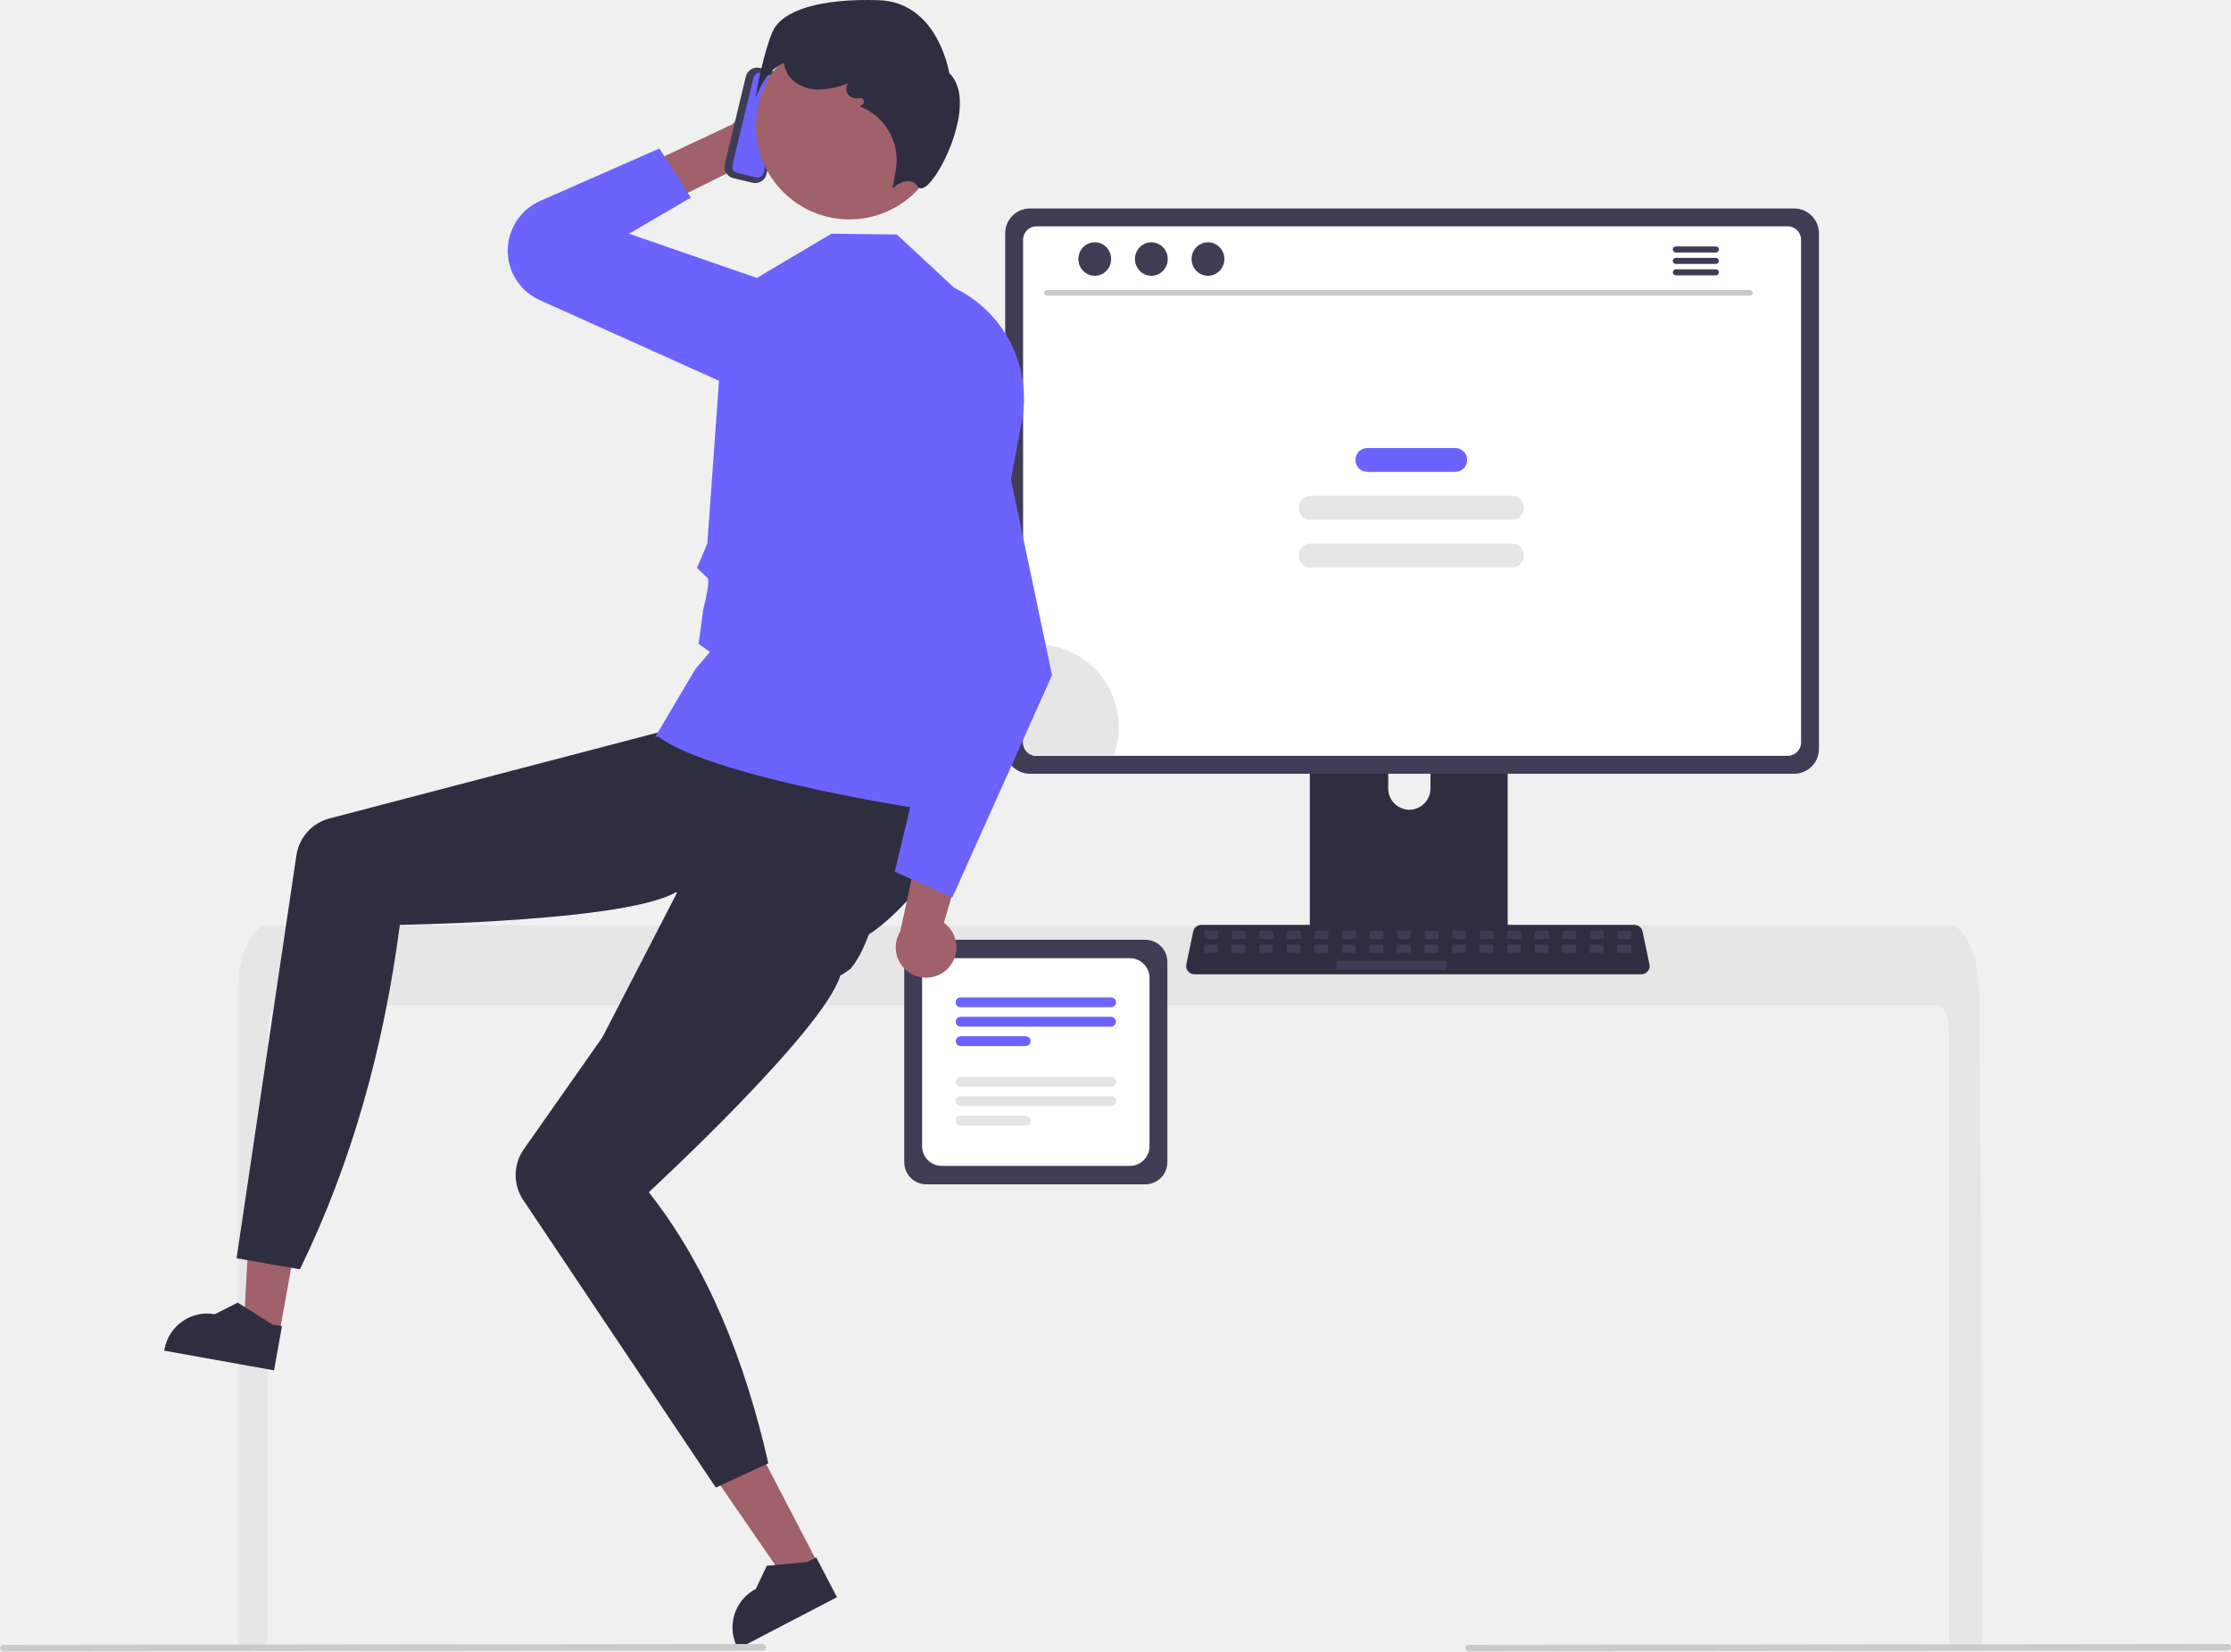
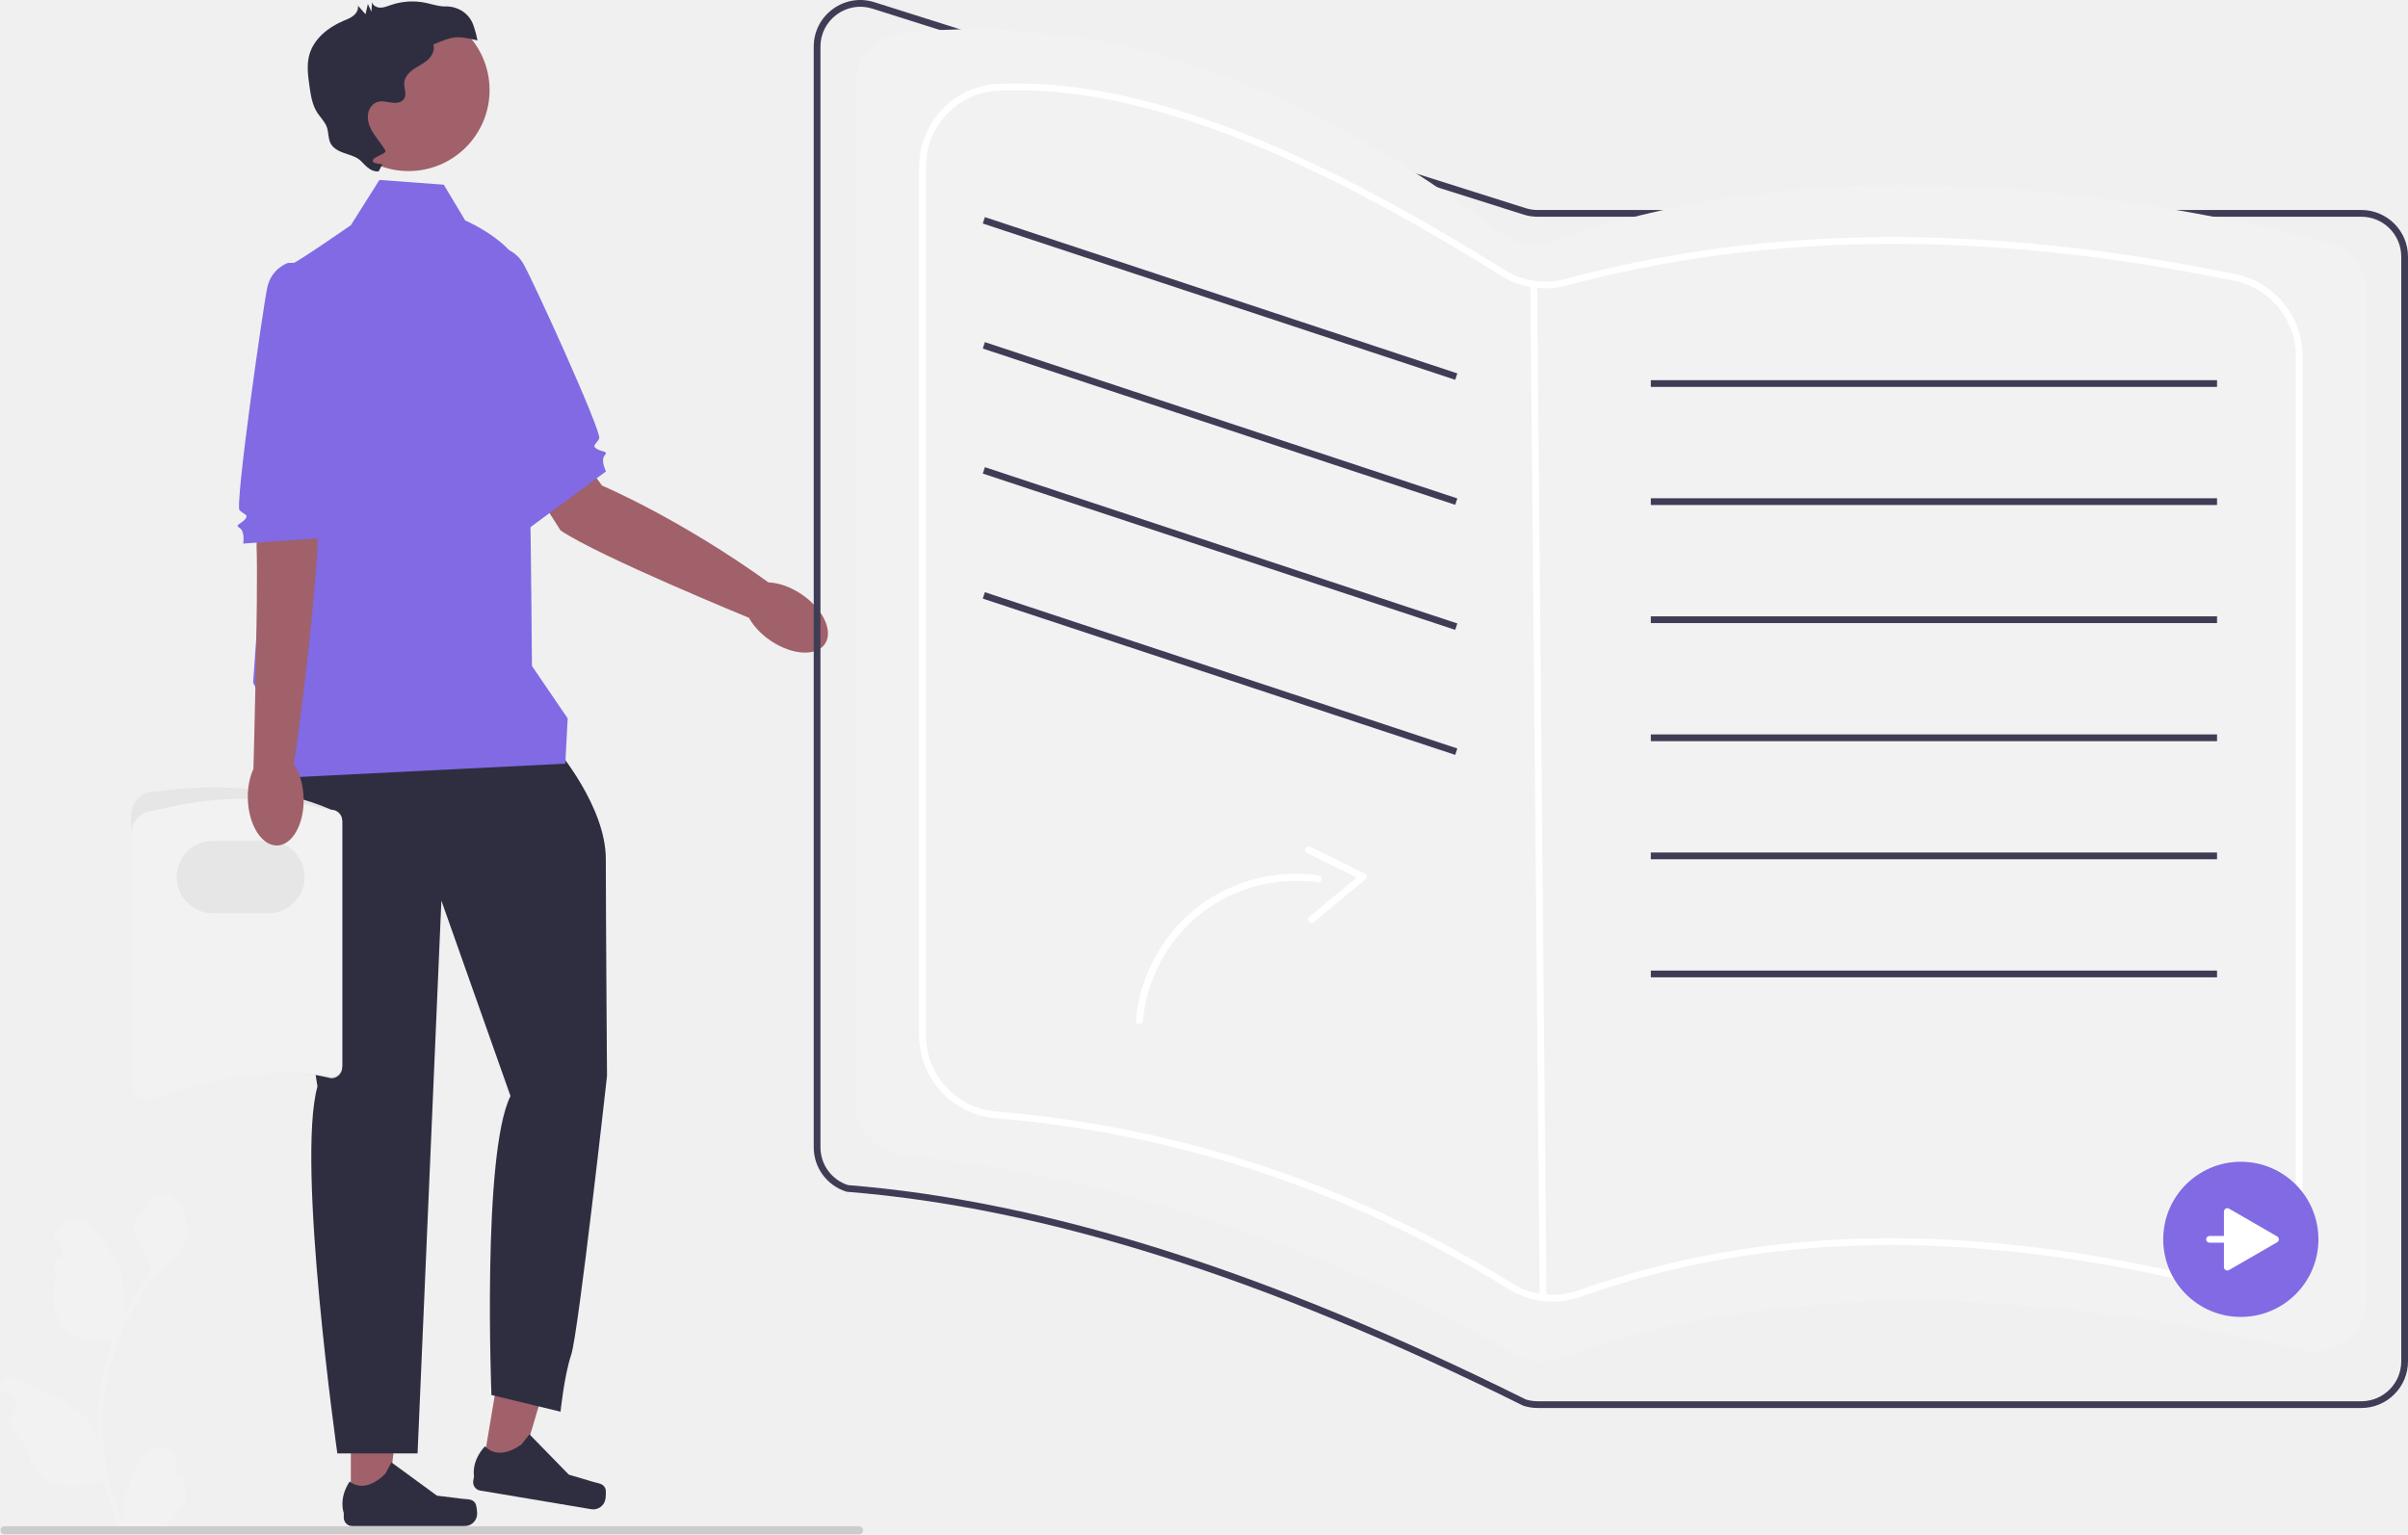
- <svg xmlns="http://www.w3.org/2000/svg" data-name="Layer 1" width="810.131" height="599.609" viewBox="0 0 810.131 599.609">
-   <path d="M431.331,209.196l8.563,13.383,30.548-15.144,15.706-4.802a12.192,12.192,0,0,0,4.805-20.524h0a12.192,12.192,0,0,0-16.946.2l-13.18,13.046Z" transform="translate(-194.9343 -150.1956)" fill="#a0616a" />
-   <path d="M445.781,221.955l-11.417-17.844-43.289,19.045a19.71,19.71,0,0,0-11.611,15.521h0a19.71,19.71,0,0,0,11.244,20.395l69.007,31.032a20.119,20.119,0,0,0,26.513-9.332h0a20.119,20.119,0,0,0-11.113-27.805l-51.765-17.919Z" transform="translate(-194.9343 -150.1956)" fill="#6c63ff" />
-   <path d="M902.658,524.88c0-5.36-1.8-9.71-4.01-9.72h-602.49c-2.22.01-4.01,4.36-4.02,9.72v220.643a2.003,2.003,0,0,1-1.809,1.994q-2.426.233-4.851.433c-.04,0-.08.01-.12.01-.88.08-1.76.14-2.64.21h-.01q-.679-1.255-1.342-2.533a2.011,2.011,0,0,1-.228-.929V512.27c0-1.48.06-2.97.16-4.44a56.885,56.885,0,0,1,.75-6.02c1.69-9.29,5.51-15.58,9.85-15.6h611a4.683,4.683,0,0,1,1.84.39,7.174,7.174,0,0,1,2.27,1.59,14.069,14.069,0,0,1,2.23,3.05c2.14,3.77,3.67,9.39,4.21,15.93,0,.06.01.12.01.18.14,1.62.21,3.27.2,4.92l.14,21.43.09,12.78.27,40.1.1,14.24.44,146.2v0a2,2,0,0,1-2,2h-8.04a2,2,0,0,1-2-2Z" transform="translate(-194.9343 -150.1956)" fill="#e6e6e6" />
-   <polygon points="101.479 483.961 88.516 481.633 91.326 430.523 110.459 433.959 101.479 483.961" fill="#a0616a" />
-   <path d="M294.442,647.762l-39.864-7.158.091-.504a15.765,15.765,0,0,1,18.302-12.73l.001 0,8.274-4.217,12.594,7.964,3.48.625Z" transform="translate(-194.9343 -150.1956)" fill="#2f2e41" />
-   <path d="M610.807,580.21H531.318a8.044,8.044,0,0,1-8.035-8.035v-72.729A8.044,8.044,0,0,1,531.318,491.411h79.489a8.044,8.044,0,0,1,8.035,8.035v72.729A8.044,8.044,0,0,1,610.807,580.21Z" transform="translate(-194.9343 -150.1956)" fill="#3f3d56" />
-   <path d="M605.22,573.513H536.905a7.142,7.142,0,0,1-7.134-7.134V505.242a7.142,7.142,0,0,1,7.134-7.134h68.314a7.142,7.142,0,0,1,7.134,7.134v61.137A7.142,7.142,0,0,1,605.22,573.513Z" transform="translate(-194.9343 -150.1956)" fill="#fff" />
-   <path d="M598.405,515.907H543.72a1.783,1.783,0,1,1,0-3.567H598.405a1.783,1.783,0,1,1,0,3.567Z" transform="translate(-194.9343 -150.1956)" fill="#6c63ff" />
-   <path d="M598.405,522.955H543.72a1.784,1.784,0,0,1,0-3.567H598.405a1.784,1.784,0,0,1,0,3.567Z" transform="translate(-194.9343 -150.1956)" fill="#6c63ff" />
-   <path d="M567.425,530.002H543.72a1.784,1.784,0,0,1,0-3.567h23.705a1.784,1.784,0,0,1,0,3.567Z" transform="translate(-194.9343 -150.1956)" fill="#6c63ff" />
-   <path d="M598.405,544.761H543.72a1.783,1.783,0,1,1,0-3.567H598.405a1.783,1.783,0,1,1,0,3.567Z" transform="translate(-194.9343 -150.1956)" fill="#e4e4e4" />
-   <path d="M598.405,551.809H543.72a1.784,1.784,0,1,1,0-3.567H598.405a1.784,1.784,0,1,1,0,3.567Z" transform="translate(-194.9343 -150.1956)" fill="#e4e4e4" />
-   <path d="M567.425,558.856H543.72a1.784,1.784,0,0,1,0-3.567h23.705a1.784,1.784,0,0,1,0,3.567Z" transform="translate(-194.9343 -150.1956)" fill="#e4e4e4" />
-   <path d="M738.942,385.934H674.023a3.464,3.464,0,0,0-3.459,3.467V491.955h71.845V389.402A3.466,3.466,0,0,0,738.942,385.934ZM706.701,444.204a7.702,7.702,0,0,1-7.666-7.666V424.709a7.666,7.666,0,0,1,15.332,0v11.829a7.702,7.702,0,0,1-7.666,7.666Z" transform="translate(-194.9343 -150.1956)" fill="#2f2e41" />
-   <path d="M670.341,488.675v9.894a1.938,1.938,0,0,0,1.934,1.934h68.422a1.944,1.944,0,0,0,1.934-1.934V488.675Z" transform="translate(-194.9343 -150.1956)" fill="#3f3d56" />
-   <path d="M846.443,225.888H568.938a9.008,9.008,0,0,0-8.994,8.994V422.144a9.003,9.003,0,0,0,8.994,8.994H846.443a9.003,9.003,0,0,0,8.994-8.994V234.882A9.008,9.008,0,0,0,846.443,225.888Z" transform="translate(-194.9343 -150.1956)" fill="#3f3d56" />
-   <path d="M844.126,232.384h-272.87a4.82,4.82,0,0,0-4.81,4.82v182.62a4.818,4.818,0,0,0,4.81,4.81h272.87a4.818,4.818,0,0,0,4.81-4.81v-182.62A4.82,4.82,0,0,0,844.126,232.384Z" transform="translate(-194.9343 -150.1956)" fill="#fff" />
-   <path d="M790.976,503.947H628.633a2.986,2.986,0,0,1-2.922-3.602l2.519-11.964a2.999,2.999,0,0,1,2.922-2.371H788.457a2.999,2.999,0,0,1,2.922,2.371l2.519,11.964a2.986,2.986,0,0,1-2.922,3.602Z" transform="translate(-194.9343 -150.1956)" fill="#2f2e41" />
-   <rect x="437.37" y="337.969" width="5" height="3" rx="0.488" fill="#3f3d56" />
-   <rect x="447.37" y="337.969" width="5" height="3" rx="0.488" fill="#3f3d56" />
-   <rect x="457.37" y="337.969" width="5" height="3" rx="0.488" fill="#3f3d56" />
-   <rect x="467.37" y="337.969" width="5" height="3" rx="0.488" fill="#3f3d56" />
-   <rect x="477.37" y="337.969" width="5" height="3" rx="0.488" fill="#3f3d56" />
-   <rect x="487.37" y="337.969" width="5" height="3" rx="0.488" fill="#3f3d56" />
-   <rect x="497.37" y="337.969" width="5" height="3" rx="0.488" fill="#3f3d56" />
-   <rect x="507.37" y="337.969" width="5" height="3" rx="0.488" fill="#3f3d56" />
-   <rect x="517.37" y="337.969" width="5" height="3" rx="0.488" fill="#3f3d56" />
-   <rect x="527.37" y="337.969" width="5" height="3" rx="0.488" fill="#3f3d56" />
-   <rect x="537.37" y="337.969" width="5" height="3" rx="0.488" fill="#3f3d56" />
-   <rect x="547.37" y="337.969" width="5" height="3" rx="0.488" fill="#3f3d56" />
-   <rect x="557.37" y="337.969" width="5" height="3" rx="0.488" fill="#3f3d56" />
-   <rect x="567.37" y="337.969" width="5" height="3" rx="0.488" fill="#3f3d56" />
-   <rect x="577.37" y="337.969" width="5" height="3" rx="0.488" fill="#3f3d56" />
-   <rect x="587.37" y="337.969" width="5" height="3" rx="0.488" fill="#3f3d56" />
-   <rect x="437.252" y="342.969" width="5" height="3" rx="0.488" fill="#3f3d56" />
-   <rect x="447.252" y="342.969" width="5" height="3" rx="0.488" fill="#3f3d56" />
-   <rect x="457.252" y="342.969" width="5" height="3" rx="0.488" fill="#3f3d56" />
-   <rect x="467.252" y="342.969" width="5" height="3" rx="0.488" fill="#3f3d56" />
-   <rect x="477.252" y="342.969" width="5" height="3" rx="0.488" fill="#3f3d56" />
-   <rect x="487.252" y="342.969" width="5" height="3" rx="0.488" fill="#3f3d56" />
-   <rect x="497.252" y="342.969" width="5" height="3" rx="0.488" fill="#3f3d56" />
-   <rect x="507.252" y="342.969" width="5" height="3" rx="0.488" fill="#3f3d56" />
-   <rect x="517.252" y="342.969" width="5" height="3" rx="0.488" fill="#3f3d56" />
-   <rect x="527.252" y="342.969" width="5" height="3" rx="0.488" fill="#3f3d56" />
-   <rect x="537.252" y="342.969" width="5" height="3" rx="0.488" fill="#3f3d56" />
-   <rect x="547.252" y="342.969" width="5" height="3" rx="0.488" fill="#3f3d56" />
-   <rect x="557.252" y="342.969" width="5" height="3" rx="0.488" fill="#3f3d56" />
-   <rect x="567.252" y="342.969" width="5" height="3" rx="0.488" fill="#3f3d56" />
-   <rect x="577.252" y="342.969" width="5" height="3" rx="0.488" fill="#3f3d56" />
-   <rect x="587.252" y="342.969" width="5" height="3" rx="0.488" fill="#3f3d56" />
-   <rect x="485.252" y="348.969" width="40" height="3" rx="0.488" fill="#3f3d56" />
-   <path d="M825.334,732.182l-7.71-12.39-1.54,7.08c-.27,1.24-.54,2.5-.79,3.75-2.19-1.87-4.52-3.6-6.8-5.26q-10.5-7.62-20.99-15.26l2.19,12.7c1.35,7.82,2.76,15.8,6.1,22.95.37.81.77,1.61,1.2,2.39h32.54a10.487,10.487,0,0,0,.54-2.24.775.775,0,0,0,.01-.15C830.594,740.902,827.914,736.332,825.334,732.182Z" transform="translate(-194.9343 -150.1956)" fill="#f0f0f0" />
-   <path d="M385.334,732.182l-7.71-12.39-1.54,7.08c-.27,1.24-.54,2.5-.79,3.75-2.19-1.87-4.52-3.6-6.8-5.26q-10.5-7.62-20.99-15.26l2.19,12.7c1.35,7.82,2.76,15.8,6.1,22.95.37.81.77,1.61,1.2,2.39h32.54a10.487,10.487,0,0,0,.54-2.24.775.775,0,0,0,.01-.15C390.594,740.902,387.914,736.332,385.334,732.182Z" transform="translate(-194.9343 -150.1956)" fill="#f0f0f0" />
-   <path d="M1003.875,749.497l-275.75.307a1.191,1.191,0,0,1,0-2.381l275.75-.307a1.191,1.191,0,1,1,0,2.381Z" transform="translate(-194.9343 -150.1956)" fill="#cacaca" />
-   <path d="M830.41,257.545H575.086a1.016,1.016,0,0,1,0-2.031H830.41a1.016,1.016,0,0,1,0,2.031Z" transform="translate(-194.9343 -150.1956)" fill="#cacaca" />
-   <ellipse cx="397.532" cy="94.052" rx="5.95" ry="6.083" fill="#3f3d56" />
-   <ellipse cx="418.088" cy="94.052" rx="5.95" ry="6.083" fill="#3f3d56" />
-   <ellipse cx="438.644" cy="94.052" rx="5.95" ry="6.083" fill="#3f3d56" />
-   <path d="M818.033,239.672H803.431a1.106,1.106,0,0,0,0,2.211h14.602a1.106,1.106,0,0,0,0-2.211Z" transform="translate(-194.9343 -150.1956)" fill="#3f3d56" />
-   <path d="M818.033,243.822H803.431a1.106,1.106,0,0,0,0,2.211h14.602a1.106,1.106,0,0,0,0-2.211Z" transform="translate(-194.9343 -150.1956)" fill="#3f3d56" />
-   <path d="M818.033,247.967H803.431a1.106,1.106,0,0,0,0,2.211h14.602a1.106,1.106,0,0,0,0-2.211Z" transform="translate(-194.9343 -150.1956)" fill="#3f3d56" />
-   <rect x="492.185" y="162.668" width="40.582" height="8.678" rx="4.339" fill="#6c63ff" />
-   <rect x="471.575" y="180.024" width="81.802" height="8.678" rx="4.339" fill="#e6e6e6" />
-   <rect x="471.575" y="197.379" width="81.802" height="8.678" rx="4.339" fill="#e6e6e6" />
-   <path d="M601.186,414.164a29.815,29.815,0,0,1-1.88,10.47h-28.05a4.818,4.818,0,0,1-4.81-4.81v-35.28a29.628,29.628,0,0,1,4.74-.38A29.998,29.998,0,0,1,601.186,414.164Z" transform="translate(-194.9343 -150.1956)" fill="#e6e6e6" />
-   <path d="M545.843,442.058c-.42,12.15-26.26,44.93-39.85,49.63-2.31.8-3.66,1.24-3.66,1.24l-4.73-1.43-57.28-17.33c-10.03,5.9-39.95,8.9-64.5,10.4-19.54,1.19-35.69,1.43-35.69,1.43-5.765,43.841-17.125,85.778-36.29,125.06l-23-4L302.571,460.738a16.3,16.3,0,0,1,11.998-13.375l156.304-40.885s8.62-1.56,26.8,7.21C527.603,428.128,546.143,433.218,545.843,442.058Z" transform="translate(-194.9343 -150.1956)" fill="#2f2e41" />
-   <polygon points="297.161 567.951 285.481 574.036 256.449 531.879 273.689 522.897 297.161 567.951" fill="#a0616a" />
-   <path d="M498.856,730.117l-35.919,18.714-.237-.454a15.765,15.765,0,0,1,6.696-21.265l.001-0,3.967-8.396,14.835-1.4,3.135-1.634Z" transform="translate(-194.9343 -150.1956)" fill="#2f2e41" />
-   <path d="M515.976,439.707c5.242,10.969-2.526,51.98-12.406,62.428l-2.623,1.784-.887.462c-5.927,20.048-69.529,78.684-69.529,78.684,21.484,27.368,34.873,61.017,43.416,98.427l-19.086,8.817-69.926-104.39a16.3,16.3,0,0,1,.202-18.437L413.664,526.846l46.484-90.04C493.363,435.782,512.157,431.729,515.976,439.707Z" transform="translate(-194.9343 -150.1956)" fill="#2f2e41" />
-   <path d="M544.236,446.325c-100.393-15.267-109.54-28.997-110.522-28.753l-.871.217,14.545-24.585,5.335-6.302-4.104-2.933,1.628-12.184c1.27-4.936,2.298-10.748,1.75-11.527-1.131-1.253-3.65-3.53-3.675-3.553l-.324-.293,3.781-8.822,5.064-70.534,13.055-26.026,26.945-15.974,23.75.287,20.872,19.359a44.674,44.674,0,0,1,24.534,48.539l-10.602,55.998-3.9,28.863,6.364,6.363-3.96,3.96-2.354,13.484,2.411,15.271c1.885,13.875-6.496,14.702-7.115,14.875-.037.011-1.858,4.777-1.935,4.777C544.715,446.834,544.699,446.396,544.236,446.325Z" transform="translate(-194.9343 -150.1956)" fill="#6c63ff" />
-   <path d="M538.965,502A10.962,10.962,0,0,0,537.68,485.24l11.013-37.367-19.361,5.912-7.49,34.578a11.022,11.022,0,0,0,17.123,13.637Z" transform="translate(-194.9343 -150.1956)" fill="#a0616a" />
-   <path d="M540.753,476.072l-20.927-9.387,16.786-69.709-31.261-75.887a27.638,27.638,0,0,1,19.87-37.573h0A27.667,27.667,0,0,1,557.951,304.879l19.012,90.467Z" transform="translate(-194.9343 -150.1956)" fill="#6c63ff" />
-   <path d="M458.123,209.789l7.649-31.814a4.227,4.227,0,0,1,5.093-3.118l6.934,1.667a4.227,4.227,0,0,1,3.118,5.093l-7.649,31.814a4.227,4.227,0,0,1-5.093,3.118l-6.934-1.667A4.227,4.227,0,0,1,458.123,209.789Z" transform="translate(-194.9343 -150.1956)" fill="#3f3d56" />
-   <path d="M471.286,176.675a2.278,2.278,0,0,0-2.744,1.68l-7.649,31.814a2.278,2.278,0,0,0,1.68,2.744l6.934,1.667a2.278,2.278,0,0,0,2.744-1.68l7.649-31.814a2.278,2.278,0,0,0-1.68-2.744Z" transform="translate(-194.9343 -150.1956)" fill="#6c63ff" />
-   <circle cx="308.432" cy="45.699" r="33.958" fill="#a0616a" />
-   <path d="M519.029,218.6l1.223-6.878a20.909,20.909,0,0,0-12.112-22.496l-1.049-.507.864-.462a1.334,1.334,0,0,0-.794-2.5l-.981.122a3.494,3.494,0,0,1-3.296-5.458,30.328,30.328,0,0,1-10.675,2.295c-5.308-.04-9.92-2.627-11.75-6.592a9.513,9.513,0,0,1-.811-3.118c-5.607,2.209-8.63,8.833-8.662,8.902l-1.658,3.699.709-3.991c.021-.122,2.192-12.209,5.338-19.709h0c3.383-8.063,17.467-12.313,38.625-11.641,20.666.649,25.25,24.212,25.644,26.492,5.871,5.649,3.738,16.344,1.932,22.243-2.924,9.553-8.695,19.059-11.875,19.56a1.467,1.467,0,0,1-1.498-.637,4.222,4.222,0,0,0-2.889-1.918c-2.569-.365-5.221,1.741-5.248,1.762Z" transform="translate(-194.9343 -150.1956)" fill="#2f2e41" />
-   <path d="M471.875,749.497l-275.75.307a1.191,1.191,0,0,1,0-2.381l275.75-.307a1.191,1.191,0,1,1,0,2.381Z" transform="translate(-194.9343 -150.1956)" fill="#cacaca" />
+ <svg xmlns="http://www.w3.org/2000/svg" width="713.742" height="454.878" viewBox="0 0 713.742 454.878">
+   <path d="M151.455,107.121l26.994,36.849s23.015,9.678,49.913,29.109l-6.439,10.051s-44.397-18.18-55.759-25.861l-20.747-32.525,6.038-17.623Z" fill="#a0616a" />
+   <ellipse cx="233.007" cy="183.071" rx="8.267" ry="13.924" transform="translate(-49.60553 272.1628) rotate(-55.65347)" fill="#a0616a" />
+   <path d="M138.261,75.664l8.834-2.506s5.142,.01,8.043,5.061c2.901,5.051,23.441,50.085,22.468,51.829-.974,1.745-2.333,2.13-.588,3.104,1.745,.974,3.342,.48,2.153,1.939s.454,4.664,.454,4.664l-22.66,16.719-18.703-80.809Z" fill="#816ae4" />
+   <polygon points="103.988 445.968 114.765 445.967 119.892 404.397 103.986 404.398 103.988 445.968" fill="#a0616a" />
+   <path d="M140.912,445.724h0c.336,.565,.513,2.389,.513,3.046h0c0,2.02-1.638,3.658-3.658,3.658h-33.376c-1.378,0-2.495-1.117-2.495-2.495v-1.39s-1.651-4.176,1.748-9.324c0,0,4.225,4.031,10.538-2.282l1.862-3.373,13.476,9.855,7.469,.919c1.634,.201,3.083-.031,3.924,1.385Z" fill="#2f2e41" />
+   <polygon points="142.995 435.466 153.623 437.25 165.566 397.104 149.88 394.47 142.995 435.466" fill="#a0616a" />
+   <path d="M179.449,441.342h0c.237,.613,.11,2.441,.001,3.089h0c-.335,1.992-2.221,3.336-4.213,3.001l-32.915-5.53c-1.359-.228-2.276-1.515-2.047-2.874l.23-1.37s-.936-4.392,3.269-8.905c0,0,3.499,4.675,10.77-.505l2.395-3.017,11.657,11.952,7.214,2.144c1.578,.469,3.046,.48,3.64,2.015Z" fill="#2f2e41" />
+   <path d="M165.087,222.162s14.48,16.952,14.48,32.492,.353,64.355,.353,64.355c0,0-8.476,76.207-10.595,82.564-2.119,6.357-3.179,16.952-3.179,16.952l-20.484-4.944s-2.825-71.693,5.651-88.645l-20.484-57.92-7.063,163.87h-23.779s-12.244-86.173-5.887-108.776c0,0-14.127-86.173-10.595-91.118,3.532-4.944,81.582-8.829,81.582-8.829Z" fill="#2f2e41" />
+   <path d="M112.465,53.348l19.071,1.413,6.357,10.595s14.833,6.357,16.952,15.539c2.119,9.182,2.825,116.546,2.825,116.546l10.595,15.539-.706,13.42-84.76,4.238v-12.903l-7.77-15.35s8.476-122.903,10.595-123.609c2.119-.706,18.365-12.008,18.365-12.008l8.476-13.42Z" fill="#816ae4" />
+   <circle cx="121.096" cy="26.704" r="24.015" fill="#a0616a" />
+   <path d="M140.279,7.387c-1.222-3.466-4.612-5.568-8.286-5.486-.156,.003-.311,.002-.465-.004-1.85-.076-3.626-.708-5.44-1.078-3.381-.691-6.947-.46-10.21,.662-1.014,.349-2.03,.787-3.103,.788-1.073,0-2.241-.588-2.503-1.628-.062,.942-.124,1.884-.186,2.826-.349-.762-.698-1.525-1.047-2.287l-.699,3.04-2.24-2.541c.2,1.12-.453,2.249-1.337,2.965-.884,.716-1.976,1.112-3.022,1.558-4.517,1.925-8.758,5.334-10.06,10.069-.822,2.991-.392,6.166,.044,9.237,.385,2.715,.804,5.524,2.28,7.836,.946,1.482,2.31,2.729,2.886,4.39,.537,1.548,.334,3.321,1.098,4.771,.767,1.456,2.351,2.28,3.901,2.833,1.55,.553,3.198,.945,4.533,1.908,1.335,.963,2.884,3.737,5.793,3.588l.939-1.764c.966-.787-2.608-.163-2.645-1.408-.037-1.245,4.3-2.014,3.685-3.098-.943-1.661-2.218-3.107-3.28-4.695-1.242-1.857-2.219-4.026-1.791-6.292,.167-.882,.579-1.714,1.208-2.355,1.812-1.846,3.832-1.035,5.795-.771,1.353,.182,2.969-.028,3.672-1.199,.822-1.37-.094-3.112,.018-4.705,.119-1.688,1.398-3.073,2.79-4.035,1.392-.963,2.973-1.664,4.225-2.802,1.252-1.139,2.144-2.917,1.598-4.519,5.936-2.471,6.845-2.705,13.096-1.198-.298-1.563-.715-3.103-1.244-4.604Z" fill="#2f2e41" />
+   <g>
+     <path d="M38.894,314.543v-72.895c0-1.999,.852-3.913,2.338-5.25,1.486-1.337,3.478-1.984,5.467-1.775,18.422-2.478,35.773-1.3,51.498,5.43,1.781,0,3.23,1.449,3.23,3.23v73.15c0,1.781-1.449,3.23-3.23,3.23-17.309-4.06-35.566-3.003-54.183,0-2.823,0-5.12-2.297-5.12-5.12Z" fill="#e6e6e6" />
+     <path d="M38.894,321.032v-73.666c0-3.895,3.169-7.064,7.064-7.064,17.616-4.609,35.029-4.617,52.238,0,1.781,0,3.23,1.449,3.23,3.23v72.401c0,1.778-1.445,3.226-3.222,3.23-16.968-2.952-35.145-.077-54.191,6.988-2.823,0-5.12-2.297-5.12-5.12Z" fill="#f2f2f2" />
+     <path d="M79.572,270.745h-16.473c-5.916,0-10.729-4.812-10.729-10.729s4.813-10.729,10.729-10.729h16.473c5.917,0,10.729,4.813,10.729,10.729s-4.813,10.729-10.729,10.729Z" fill="#e6e6e6" />
+   </g>
+   <path d="M94.67,126.057l-.63,38.032s-2.012,29.64-7.01,62.996l-11.912,.76s1.466-52.081,.932-65.785l.842-30.438,17.778-5.565Z" fill="#a0616a" />
+   <ellipse cx="81.726" cy="236.743" rx="8.267" ry="13.924" transform="translate(-7.99527 2.91297) rotate(-1.94678)" fill="#a0616a" />
+   <path d="M94.485,77.637l-9.176,.334s-4.89,1.592-6.096,7.29c-1.206,5.698-9.66,64.671-8.197,66.031,1.463,1.36,2.875,1.309,1.515,2.772-1.36,1.463-3.032,1.485-1.452,2.507,1.58,1.022,1.003,4.577,1.003,4.577l25.38-1.798-2.976-81.714Z" fill="#816ae4" />
+   <path d="M699.916,417.428h-244.152c-1.417,0-2.819-.217-4.169-.644l-.144-.058c-76.45-37.994-141.996-58.73-200.383-63.396l-.222-.044c-5.776-1.827-9.656-7.125-9.656-13.183V13.838c0-4.455,2.062-8.521,5.655-11.153,3.594-2.633,8.091-3.372,12.341-2.029l193.012,61.05c1.156,.366,2.356,.551,3.566,.551h244.152c7.624,0,13.826,6.203,13.826,13.826V403.602c0,7.624-6.202,13.826-13.826,13.826Zm-247.646-2.527c1.133,.35,2.308,.527,3.494,.527h244.152c6.521,0,11.826-5.305,11.826-11.826V76.083c0-6.521-5.305-11.826-11.826-11.826h-244.152c-1.416,0-2.818-.216-4.169-.644L258.582,2.563c-3.634-1.15-7.481-.517-10.555,1.735-3.074,2.252-4.837,5.729-4.837,9.54V340.105c0,5.145,3.271,9.647,8.154,11.242,58.599,4.703,124.326,25.492,200.926,63.554Z" fill="#3f3d56" />
+   <path d="M462.284,402.612c66.57-23.557,140.836-20.853,219.732-2.349,9.904,2.323,19.4-5.135,19.4-15.308V86.842c0-7.239-4.935-13.569-11.968-15.289-83.229-20.353-160.969-24.097-229.479,.088-5.019,1.772-10.59,.812-14.825-2.412C387.413,25.282,328.329,3.248,267.48,9.79c-7.96,.856-13.964,7.64-13.964,15.646V326.801c0,8.069,6.105,14.816,14.131,15.651,65.494,6.812,125.676,27.456,181.645,59.07,3.963,2.238,8.701,2.609,12.992,1.091Z" fill="#f2f2f2" />
+   <path d="M460.146,385.895c-4.534,0-8.999-1.246-12.934-3.689-47.004-29.192-98.215-46.246-152.208-50.688-12.658-1.042-22.574-11.839-22.574-24.581V49.522c0-13.212,10.246-24.038,23.327-24.646,39.311-1.833,87.042,15.698,150.205,55.15,5.343,3.336,11.84,4.327,17.826,2.722,60.028-16.113,125.098-16.584,198.932-1.439,11.462,2.352,19.782,12.525,19.782,24.192v251.261c0,7.582-3.41,14.625-9.356,19.321-5.99,4.731-13.698,6.428-21.147,4.654-69.846-16.624-129.822-15.423-183.359,3.675h0c-2.78,.992-5.651,1.482-8.493,1.482ZM301.369,26.748c-1.861,0-3.696,.042-5.519,.127-12.011,.558-21.419,10.506-21.419,22.647V306.937c0,11.709,9.109,21.631,20.738,22.587,54.312,4.469,105.822,21.621,153.099,50.982,5.882,3.654,13.063,4.391,19.7,2.023l.336,.941-.336-.941c53.911-19.232,114.26-20.455,184.494-3.737,6.851,1.63,13.938,.072,19.445-4.278,5.463-4.315,8.596-10.785,8.596-17.752V105.501c0-10.721-7.647-20.071-18.185-22.233-73.521-15.082-138.291-14.62-198.011,1.412-6.522,1.749-13.593,.672-19.404-2.957-59.858-37.388-105.696-54.976-143.534-54.976Z" fill="#fff" />
+   <rect x="454.996" y="84.245" width="2" height="301.19" transform="translate(-2.15024 4.22302) rotate(-.52937)" fill="#fff" />
+   <rect x="360.63" y="14.733" width="2" height="147.5" transform="translate(164.0261 404.0115) rotate(-71.69155)" fill="#3f3d56" />
+   <rect x="360.63" y="51.801" width="2" height="147.5" transform="translate(128.8346 429.4351) rotate(-71.69155)" fill="#3f3d56" />
+   <rect x="360.63" y="88.869" width="2" height="147.5" transform="translate(93.6436 454.8584) rotate(-71.69155)" fill="#3f3d56" />
+   <rect x="360.63" y="125.936" width="2" height="147.5" transform="translate(58.4526 480.2817) rotate(-71.69155)" fill="#3f3d56" />
+   <rect x="489.307" y="112.71" width="167.833" height="2" fill="#3f3d56" />
+   <rect x="489.307" y="147.718" width="167.833" height="2" fill="#3f3d56" />
+   <rect x="489.307" y="182.726" width="167.833" height="2" fill="#3f3d56" />
+   <rect x="489.307" y="217.735" width="167.833" height="2" fill="#3f3d56" />
+   <rect x="489.307" y="252.743" width="167.833" height="2" fill="#3f3d56" />
+   <rect x="489.307" y="287.751" width="167.833" height="2" fill="#3f3d56" />
+   <path d="M54.259,437.545c-2.066,.129-3.208-2.437-1.645-3.933l.155-.618c-.02-.05-.041-.099-.062-.148-2.089-4.982-9.17-4.947-11.241,.042-1.839,4.428-4.179,8.864-4.756,13.546-.258,2.067-.142,4.172,.316,6.2-4.308-9.411-6.575-19.687-6.575-30.021,0-2.597,.142-5.193,.433-7.783,.239-2.119,.568-4.224,.995-6.31,2.306-11.277,7.299-22.018,14.5-30.99,3.462-1.892,6.349-4.851,8.093-8.397,.626-1.279,1.117-2.655,1.35-4.056-.394,.052-1.486-5.949-1.188-6.317-.549-.833-1.532-1.247-2.131-2.06-2.982-4.043-7.091-3.337-9.236,2.157-4.582,2.313-4.627,6.148-1.815,9.837,1.789,2.347,2.035,5.522,3.604,8.035-.162,.207-.329,.407-.491,.614-2.961,3.798-5.522,7.88-7.681,12.169,.61-4.766-.291-10.508-1.826-14.21-1.748-4.217-5.025-7.769-7.91-11.415-3.466-4.379-10.573-2.468-11.184,3.083-.006,.054-.012,.107-.017,.161,.429,.242,.848,.499,1.259,.77,2.339,1.547,1.531,5.174-1.241,5.602l-.063,.01c.155,1.544,.42,3.074,.807,4.579-3.702,14.316,4.29,19.53,15.701,19.764,.252,.129,.497,.258,.749,.381-1.156,3.255-2.08,6.594-2.764,9.979-.614,2.99-1.04,6.013-1.279,9.049-.297,3.83-.271,7.68,.052,11.503l-.019-.136c-.82-4.211-3.107-8.145-6.427-10.87-4.946-4.063-11.933-5.559-17.268-8.824-2.568-1.572-5.859,.459-5.411,3.437l.022,.143c.794,.323,1.569,.698,2.319,1.117,.429,.242,.848,.499,1.259,.77,2.339,1.547,1.531,5.174-1.241,5.602l-.063,.01c-.045,.006-.084,.013-.129,.019,1.363,3.236,3.262,6.239,5.639,8.829,2.315,12.497,12.256,13.683,22.89,10.044h.006c1.163,5.064,2.861,10.011,5.044,14.726h18.02c.065-.2,.123-.407,.181-.607-1.666,.103-3.346,.006-4.986-.297,1.337-1.641,2.674-3.294,4.011-4.935,.032-.032,.058-.065,.084-.097,.678-.84,1.363-1.673,2.041-2.512l0-.001c.042-2.578-.267-5.147-.879-7.64l-.001-0Z" fill="#f2f2f2" />
+   <path d="M255.81,453.688c0,.66-.53,1.19-1.19,1.19H1.33c-.66,0-1.19-.53-1.19-1.19,0-.66,.53-1.19,1.19-1.19H254.62c.66,0,1.19,.53,1.19,1.19Z" fill="#ccc" />
+   <g>
+     <circle cx="664.19" cy="367.428" r="23" fill="#816ae4" />
+     <path d="M674.961,366.562l-14.271-8.24c-.667-.385-1.5,.096-1.5,.866v7.24h-4.281c-.552,0-1,.448-1,1,0,.552,.448,1,1,1h4.281v7.24c0,.77,.833,1.251,1.5,.866l14.271-8.24c.667-.385,.667-1.347,0-1.732Z" fill="#fff" />
+   </g>
+   <g>
+     <path d="M336.668,302.595c.896-10.25,5.151-20.041,11.962-27.747,6.634-7.506,15.703-12.655,25.482-14.753,5.459-1.171,11.114-1.399,16.642-.611,1.323,.189,1.288,2.29-.049,2.099-9.409-1.342-19.134,.298-27.588,4.642-8.666,4.453-15.602,11.696-19.886,20.43-2.45,4.995-3.979,10.446-4.463,15.988-.117,1.341-2.217,1.3-2.099-.049h0Z" fill="#fff" />
+     <path d="M388.426,251.057l16.162,7.974c.588,.29,.684,1.247,.185,1.66l-15.3,12.648c-1.036,.856-2.493-.656-1.449-1.519l15.3-12.648,.185,1.66-16.162-7.974c-1.214-.599-.124-2.396,1.08-1.802h0Z" fill="#fff" />
+   </g>
</svg>
